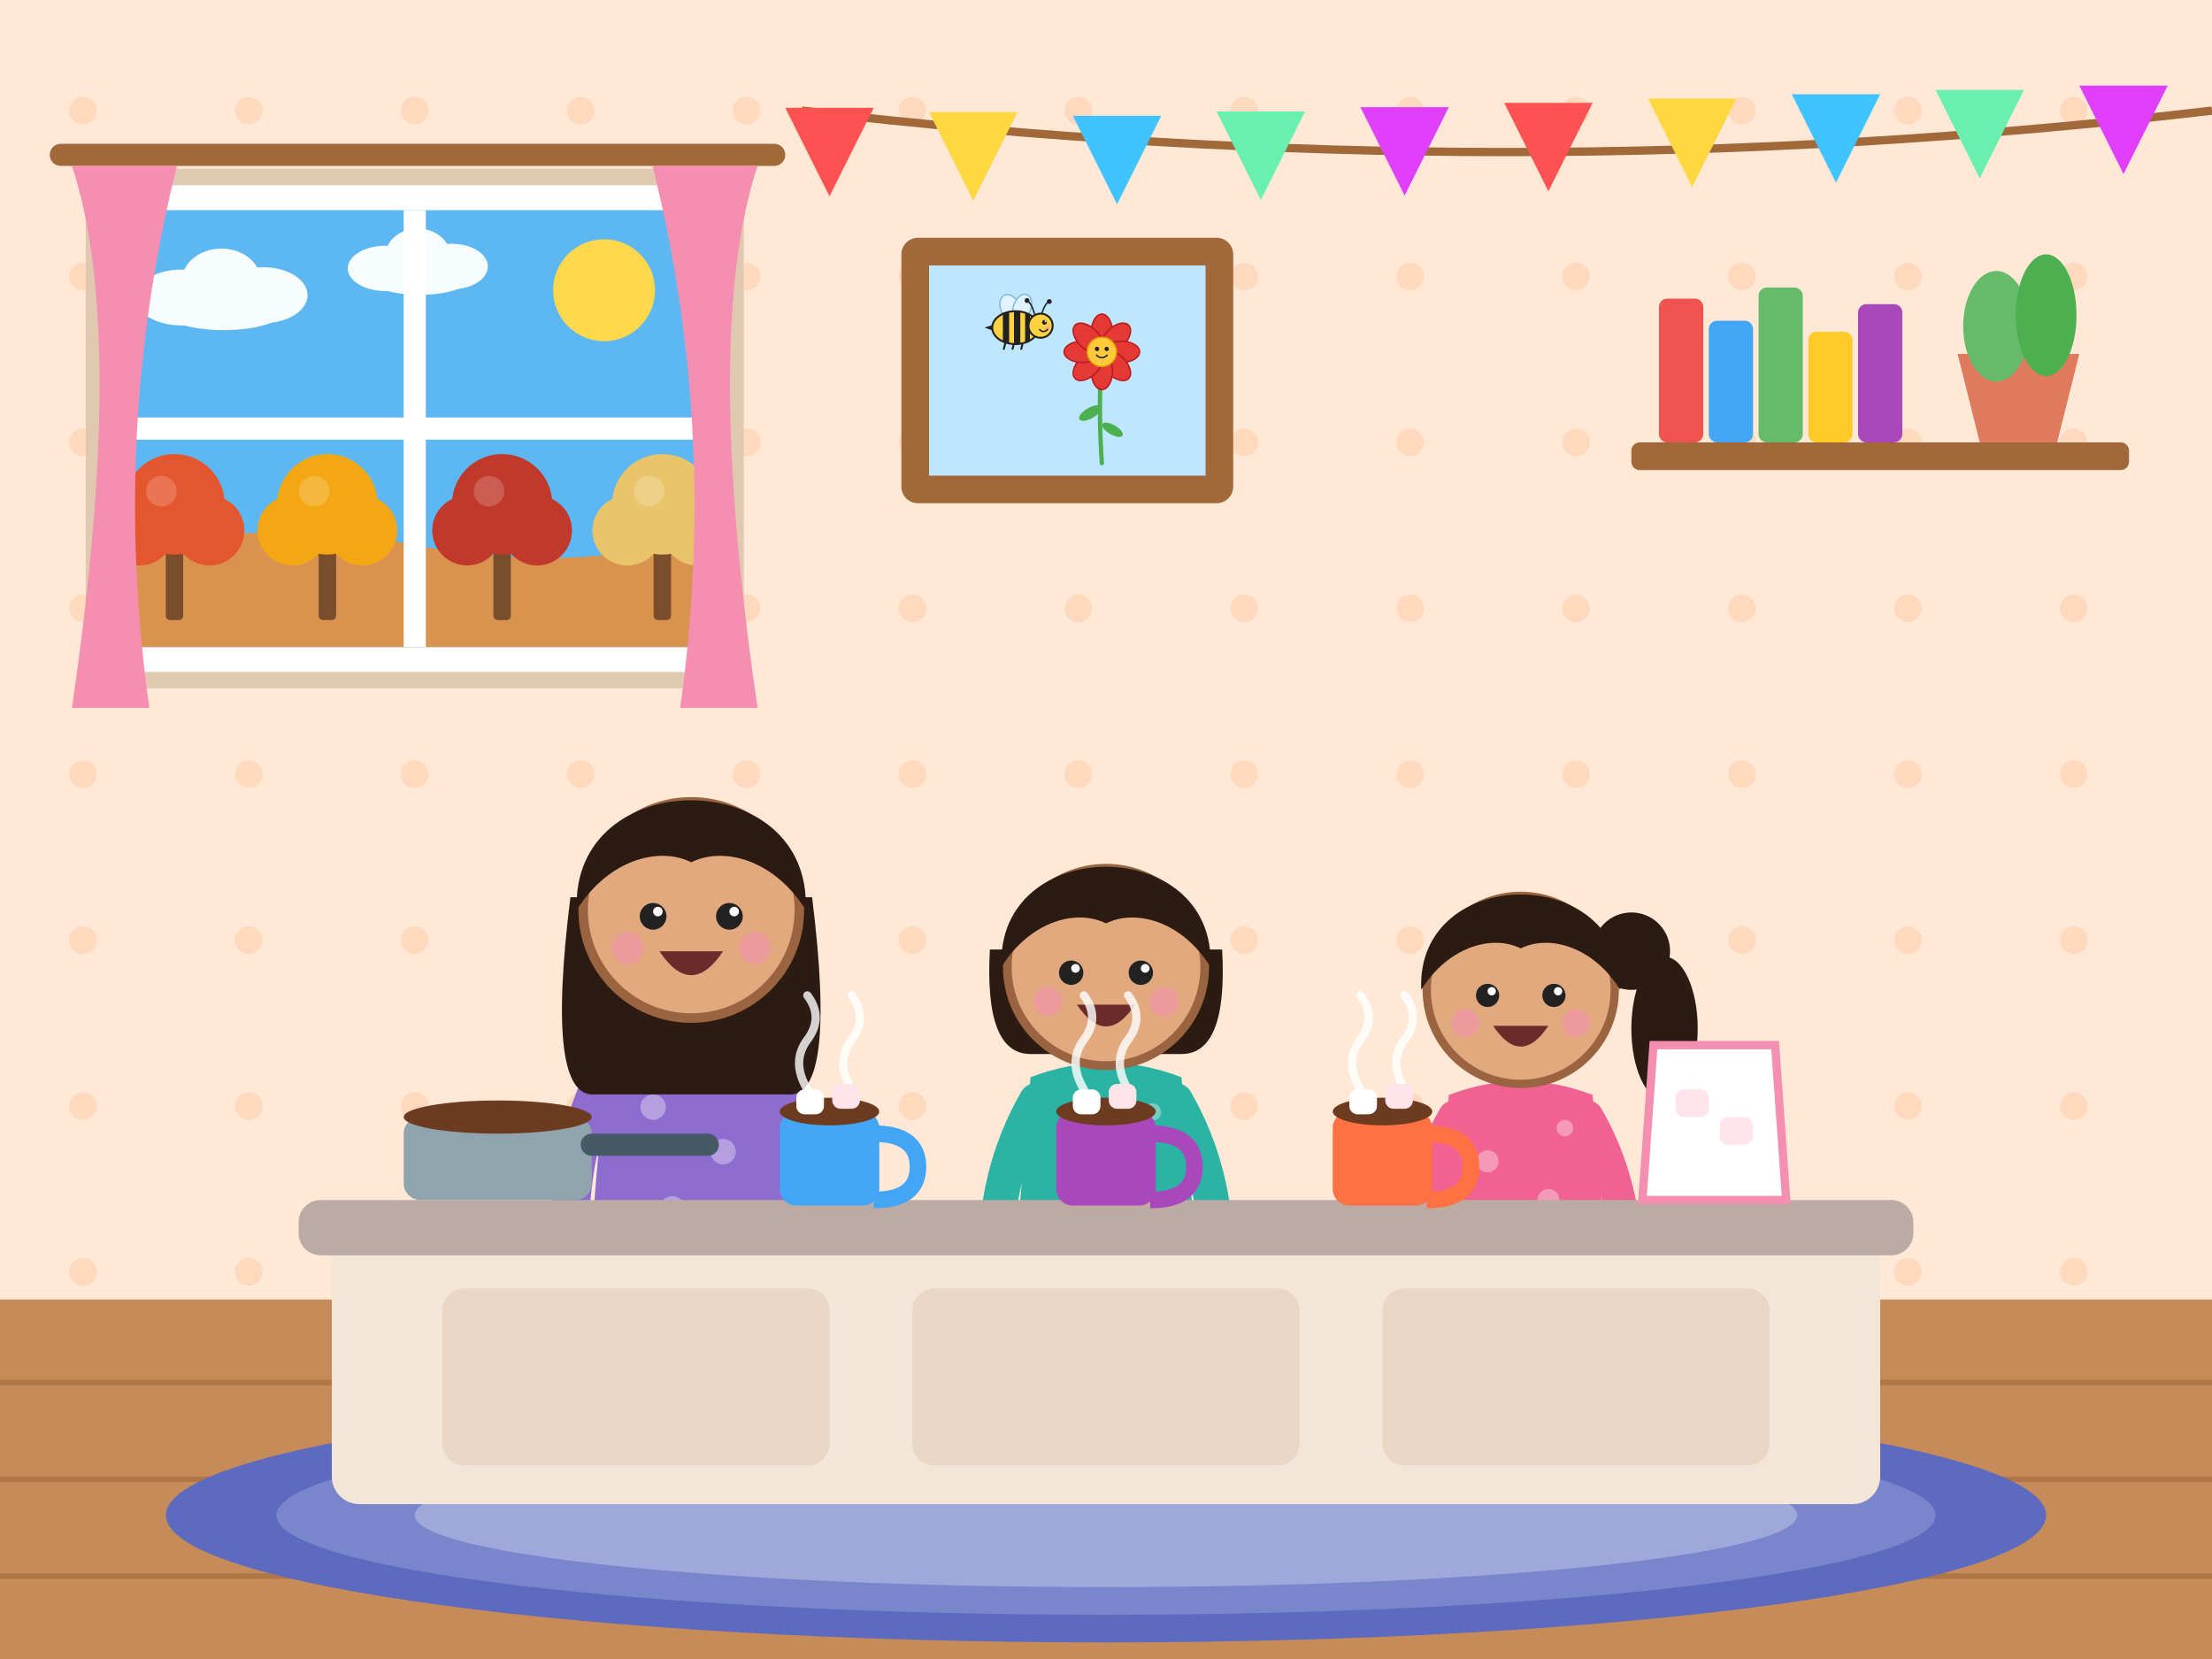
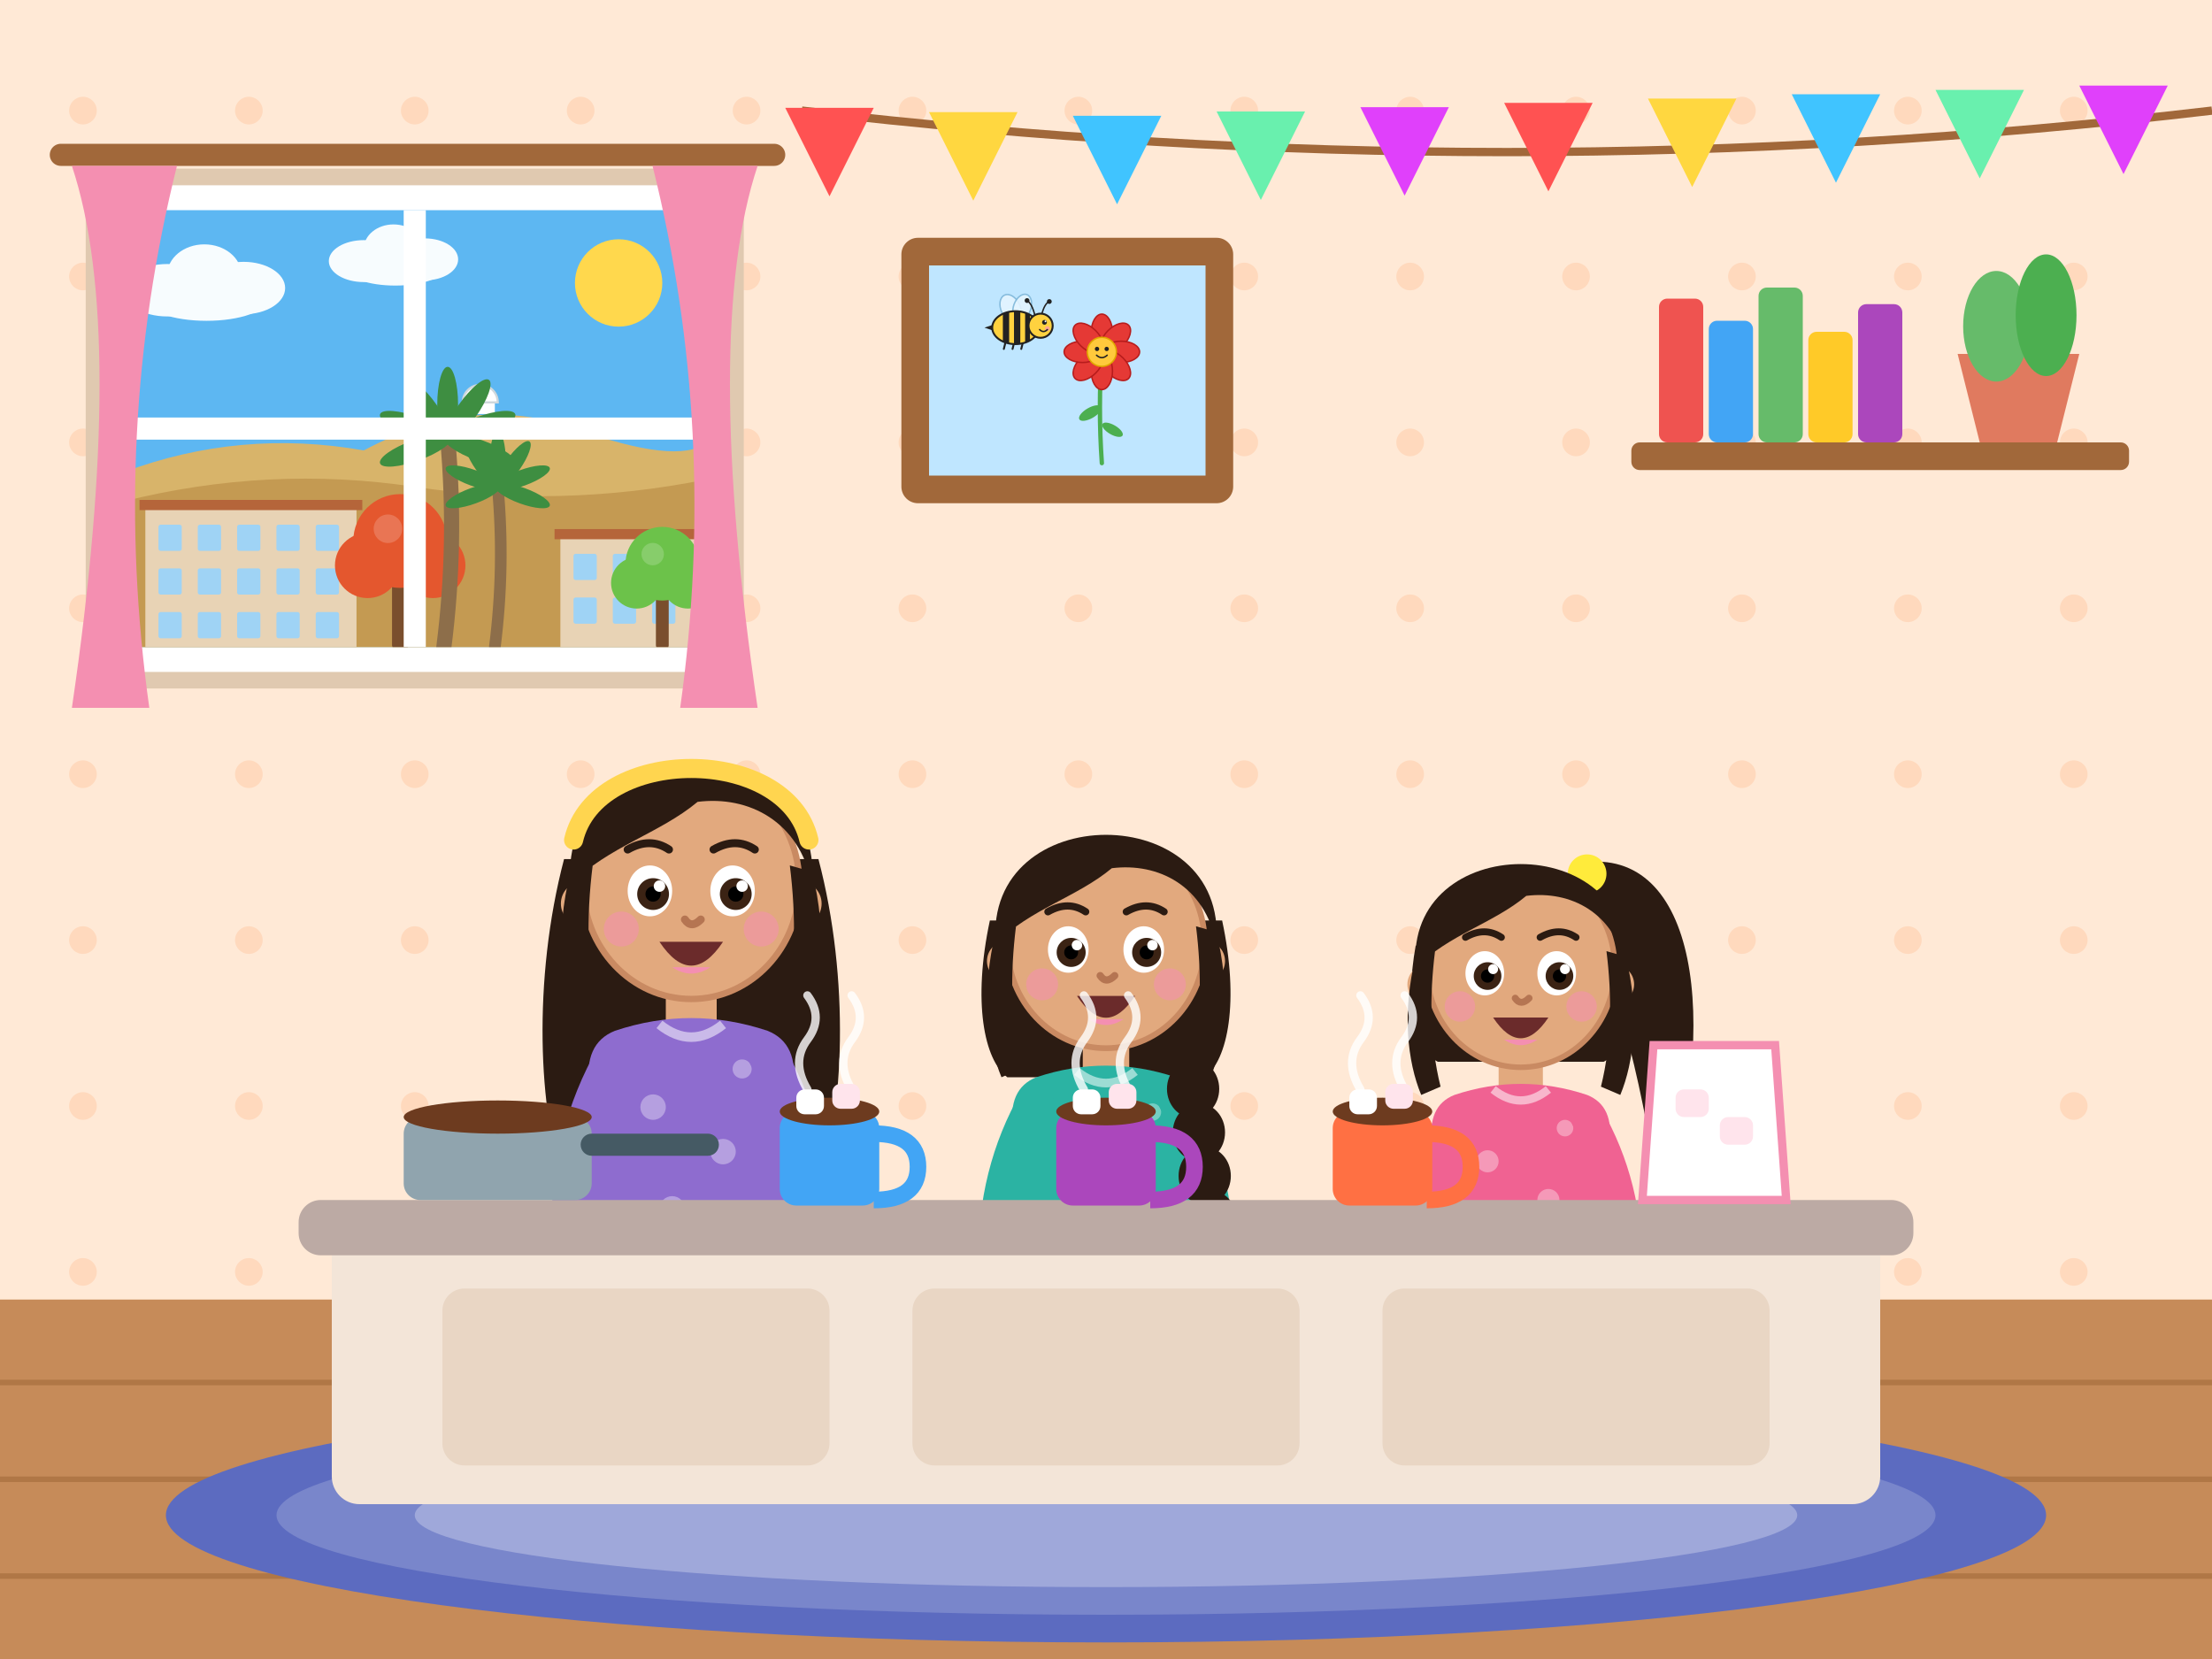
<svg xmlns="http://www.w3.org/2000/svg" viewBox="0 0 800 600">
  <rect width="800" height="600" fill="#FFE9D6" />
  <circle cx="30" cy="40" r="5" fill="#FFD9BD" />
  <circle cx="30" cy="100" r="5" fill="#FFD9BD" />
  <circle cx="30" cy="160" r="5" fill="#FFD9BD" />
  <circle cx="30" cy="220" r="5" fill="#FFD9BD" />
  <circle cx="30" cy="280" r="5" fill="#FFD9BD" />
  <circle cx="30" cy="340" r="5" fill="#FFD9BD" />
  <circle cx="30" cy="400" r="5" fill="#FFD9BD" />
  <circle cx="30" cy="460" r="5" fill="#FFD9BD" />
  <circle cx="90" cy="40" r="5" fill="#FFD9BD" />
  <circle cx="90" cy="100" r="5" fill="#FFD9BD" />
  <circle cx="90" cy="160" r="5" fill="#FFD9BD" />
  <circle cx="90" cy="220" r="5" fill="#FFD9BD" />
  <circle cx="90" cy="280" r="5" fill="#FFD9BD" />
  <circle cx="90" cy="340" r="5" fill="#FFD9BD" />
  <circle cx="90" cy="400" r="5" fill="#FFD9BD" />
  <circle cx="90" cy="460" r="5" fill="#FFD9BD" />
  <circle cx="150" cy="40" r="5" fill="#FFD9BD" />
  <circle cx="150" cy="100" r="5" fill="#FFD9BD" />
  <circle cx="150" cy="160" r="5" fill="#FFD9BD" />
  <circle cx="150" cy="220" r="5" fill="#FFD9BD" />
  <circle cx="150" cy="280" r="5" fill="#FFD9BD" />
  <circle cx="150" cy="340" r="5" fill="#FFD9BD" />
  <circle cx="150" cy="400" r="5" fill="#FFD9BD" />
  <circle cx="150" cy="460" r="5" fill="#FFD9BD" />
  <circle cx="210" cy="40" r="5" fill="#FFD9BD" />
  <circle cx="210" cy="100" r="5" fill="#FFD9BD" />
  <circle cx="210" cy="160" r="5" fill="#FFD9BD" />
  <circle cx="210" cy="220" r="5" fill="#FFD9BD" />
  <circle cx="210" cy="280" r="5" fill="#FFD9BD" />
  <circle cx="210" cy="340" r="5" fill="#FFD9BD" />
  <circle cx="210" cy="400" r="5" fill="#FFD9BD" />
  <circle cx="210" cy="460" r="5" fill="#FFD9BD" />
  <circle cx="270" cy="40" r="5" fill="#FFD9BD" />
  <circle cx="270" cy="100" r="5" fill="#FFD9BD" />
  <circle cx="270" cy="160" r="5" fill="#FFD9BD" />
  <circle cx="270" cy="220" r="5" fill="#FFD9BD" />
  <circle cx="270" cy="280" r="5" fill="#FFD9BD" />
  <circle cx="270" cy="340" r="5" fill="#FFD9BD" />
  <circle cx="270" cy="400" r="5" fill="#FFD9BD" />
  <circle cx="270" cy="460" r="5" fill="#FFD9BD" />
  <circle cx="330" cy="40" r="5" fill="#FFD9BD" />
  <circle cx="330" cy="100" r="5" fill="#FFD9BD" />
  <circle cx="330" cy="160" r="5" fill="#FFD9BD" />
  <circle cx="330" cy="220" r="5" fill="#FFD9BD" />
  <circle cx="330" cy="280" r="5" fill="#FFD9BD" />
  <circle cx="330" cy="340" r="5" fill="#FFD9BD" />
  <circle cx="330" cy="400" r="5" fill="#FFD9BD" />
  <circle cx="330" cy="460" r="5" fill="#FFD9BD" />
  <circle cx="390" cy="40" r="5" fill="#FFD9BD" />
  <circle cx="390" cy="100" r="5" fill="#FFD9BD" />
  <circle cx="390" cy="160" r="5" fill="#FFD9BD" />
  <circle cx="390" cy="220" r="5" fill="#FFD9BD" />
  <circle cx="390" cy="280" r="5" fill="#FFD9BD" />
  <circle cx="390" cy="340" r="5" fill="#FFD9BD" />
  <circle cx="390" cy="400" r="5" fill="#FFD9BD" />
  <circle cx="390" cy="460" r="5" fill="#FFD9BD" />
  <circle cx="450" cy="40" r="5" fill="#FFD9BD" />
  <circle cx="450" cy="100" r="5" fill="#FFD9BD" />
  <circle cx="450" cy="160" r="5" fill="#FFD9BD" />
  <circle cx="450" cy="220" r="5" fill="#FFD9BD" />
  <circle cx="450" cy="280" r="5" fill="#FFD9BD" />
  <circle cx="450" cy="340" r="5" fill="#FFD9BD" />
  <circle cx="450" cy="400" r="5" fill="#FFD9BD" />
  <circle cx="450" cy="460" r="5" fill="#FFD9BD" />
  <circle cx="510" cy="40" r="5" fill="#FFD9BD" />
  <circle cx="510" cy="100" r="5" fill="#FFD9BD" />
  <circle cx="510" cy="160" r="5" fill="#FFD9BD" />
  <circle cx="510" cy="220" r="5" fill="#FFD9BD" />
  <circle cx="510" cy="280" r="5" fill="#FFD9BD" />
  <circle cx="510" cy="340" r="5" fill="#FFD9BD" />
  <circle cx="510" cy="400" r="5" fill="#FFD9BD" />
  <circle cx="510" cy="460" r="5" fill="#FFD9BD" />
  <circle cx="570" cy="40" r="5" fill="#FFD9BD" />
  <circle cx="570" cy="100" r="5" fill="#FFD9BD" />
  <circle cx="570" cy="160" r="5" fill="#FFD9BD" />
  <circle cx="570" cy="220" r="5" fill="#FFD9BD" />
  <circle cx="570" cy="280" r="5" fill="#FFD9BD" />
  <circle cx="570" cy="340" r="5" fill="#FFD9BD" />
  <circle cx="570" cy="400" r="5" fill="#FFD9BD" />
  <circle cx="570" cy="460" r="5" fill="#FFD9BD" />
  <circle cx="630" cy="40" r="5" fill="#FFD9BD" />
  <circle cx="630" cy="100" r="5" fill="#FFD9BD" />
  <circle cx="630" cy="160" r="5" fill="#FFD9BD" />
  <circle cx="630" cy="220" r="5" fill="#FFD9BD" />
  <circle cx="630" cy="280" r="5" fill="#FFD9BD" />
  <circle cx="630" cy="340" r="5" fill="#FFD9BD" />
  <circle cx="630" cy="400" r="5" fill="#FFD9BD" />
  <circle cx="630" cy="460" r="5" fill="#FFD9BD" />
  <circle cx="690" cy="40" r="5" fill="#FFD9BD" />
  <circle cx="690" cy="100" r="5" fill="#FFD9BD" />
  <circle cx="690" cy="160" r="5" fill="#FFD9BD" />
  <circle cx="690" cy="220" r="5" fill="#FFD9BD" />
  <circle cx="690" cy="280" r="5" fill="#FFD9BD" />
  <circle cx="690" cy="340" r="5" fill="#FFD9BD" />
  <circle cx="690" cy="400" r="5" fill="#FFD9BD" />
  <circle cx="690" cy="460" r="5" fill="#FFD9BD" />
  <circle cx="750" cy="40" r="5" fill="#FFD9BD" />
  <circle cx="750" cy="100" r="5" fill="#FFD9BD" />
  <circle cx="750" cy="160" r="5" fill="#FFD9BD" />
  <circle cx="750" cy="220" r="5" fill="#FFD9BD" />
  <circle cx="750" cy="280" r="5" fill="#FFD9BD" />
  <circle cx="750" cy="340" r="5" fill="#FFD9BD" />
  <circle cx="750" cy="400" r="5" fill="#FFD9BD" />
  <circle cx="750" cy="460" r="5" fill="#FFD9BD" />
  <rect x="34" y="64" width="232" height="182" rx="8" fill="#fff" stroke="#E0C9B0" stroke-width="6" />
  <svg x="46" y="76" width="208" height="158" viewBox="0 0 800 600" preserveAspectRatio="xMidYMid slice">
    <rect width="800" height="600" fill="#5DB7F2" />
-     <circle cx="660" cy="110" r="70" fill="#FFD84D" />
-     <g transform="translate(80 120) scale(1.6)" fill="#fff" opacity=".95">
+     <circle cx="680" cy="100" r="60" fill="#FFD84D" />
+     <g transform="translate(60 110) scale(1.5)" fill="#fff" opacity=".95">
      <ellipse cx="0" cy="0" rx="40" ry="24" />
      <ellipse cx="34" cy="-14" rx="34" ry="28" />
      <ellipse cx="70" cy="-2" rx="38" ry="24" />
      <ellipse cx="36" cy="8" rx="56" ry="20" />
    </g>
-     <g transform="translate(360 80) scale(1.3)" fill="#fff" opacity=".95">
+     <g transform="translate(330 70) scale(1.2)" fill="#fff" opacity=".95">
      <ellipse cx="0" cy="0" rx="40" ry="24" />
      <ellipse cx="34" cy="-14" rx="34" ry="28" />
      <ellipse cx="70" cy="-2" rx="38" ry="24" />
      <ellipse cx="36" cy="8" rx="56" ry="20" />
    </g>
-     <path d="M0 470 Q200 420 400 460 T800 450 V600 H0Z" fill="#D9934E" />
-     <g transform="translate(70 560) scale(1.5)">
+     <path d="M0 360 Q160 300 330 330 Q480 250 620 300 T800 320 V600 H0Z" fill="#D8B46A" />
+     <path d="M0 400 Q200 350 400 380 T800 370 V600 H0Z" fill="#C49A52" />
+     <rect x="470" y="262" width="40" height="18" fill="#fff" />
+     <path d="M466 264 a24 24 0 0 1 48 0Z" fill="#fff" stroke="#CFD8DC" stroke-width="3" />
+     <rect x="30" y="410" width="290" height="190" fill="#E8D3B5" />
+     <rect x="22" y="398" width="306" height="14" fill="#B5653A" />
+     <rect x="48" y="432" width="32" height="36" rx="3" fill="#9FD3F5" />
+     <rect x="102" y="432" width="32" height="36" rx="3" fill="#9FD3F5" />
+     <rect x="156" y="432" width="32" height="36" rx="3" fill="#9FD3F5" />
+     <rect x="210" y="432" width="32" height="36" rx="3" fill="#9FD3F5" />
+     <rect x="264" y="432" width="32" height="36" rx="3" fill="#9FD3F5" />
+     <rect x="48" y="492" width="32" height="36" rx="3" fill="#9FD3F5" />
+     <rect x="102" y="492" width="32" height="36" rx="3" fill="#9FD3F5" />
+     <rect x="156" y="492" width="32" height="36" rx="3" fill="#9FD3F5" />
+     <rect x="210" y="492" width="32" height="36" rx="3" fill="#9FD3F5" />
+     <rect x="264" y="492" width="32" height="36" rx="3" fill="#9FD3F5" />
+     <rect x="48" y="552" width="32" height="36" rx="3" fill="#9FD3F5" />
+     <rect x="102" y="552" width="32" height="36" rx="3" fill="#9FD3F5" />
+     <rect x="156" y="552" width="32" height="36" rx="3" fill="#9FD3F5" />
+     <rect x="210" y="552" width="32" height="36" rx="3" fill="#9FD3F5" />
+     <rect x="264" y="552" width="32" height="36" rx="3" fill="#9FD3F5" />
+     <rect x="600" y="450" width="200" height="150" fill="#E8D3B5" />
+     <rect x="592" y="438" width="216" height="14" fill="#B5653A" />
+     <rect x="618" y="472" width="32" height="36" rx="3" fill="#9FD3F5" />
+     <rect x="672" y="472" width="32" height="36" rx="3" fill="#9FD3F5" />
+     <rect x="726" y="472" width="32" height="36" rx="3" fill="#9FD3F5" />
+     <rect x="618" y="532" width="32" height="36" rx="3" fill="#9FD3F5" />
+     <rect x="672" y="532" width="32" height="36" rx="3" fill="#9FD3F5" />
+     <rect x="726" y="532" width="32" height="36" rx="3" fill="#9FD3F5" />
+     <g transform="translate(380 600) scale(1.4)">
      <rect x="-8" y="-72" width="16" height="74" rx="4" fill="#7A4E2D" />
      <circle cx="0" cy="-104" r="46" fill="#E4572E" />
      <circle cx="-32" cy="-80" r="32" fill="#E4572E" />
      <circle cx="32" cy="-80" r="32" fill="#E4572E" />
      <circle cx="-12" cy="-116" r="14" fill="#fff" opacity=".18" />
    </g>
-     <g transform="translate(280 560) scale(1.5)">
+     <g transform="translate(440 600) scale(1.3)">
+       <path d="M0 0 Q14 -110 4 -220" fill="none" stroke="#8D6E4A" stroke-width="16" stroke-linecap="round" />
+       <g transform="translate(4 -220)">
+         <ellipse cx="0" cy="-36" rx="11" ry="40" transform="rotate(-110)" fill="#3E8E41" />
+         <ellipse cx="0" cy="-36" rx="11" ry="40" transform="rotate(-70)" fill="#3E8E41" />
+         <ellipse cx="0" cy="-36" rx="11" ry="40" transform="rotate(-35)" fill="#3E8E41" />
+         <ellipse cx="0" cy="-36" rx="11" ry="40" transform="rotate(0)" fill="#3E8E41" />
+         <ellipse cx="0" cy="-36" rx="11" ry="40" transform="rotate(35)" fill="#3E8E41" />
+         <ellipse cx="0" cy="-36" rx="11" ry="40" transform="rotate(70)" fill="#3E8E41" />
+         <ellipse cx="0" cy="-36" rx="11" ry="40" transform="rotate(110)" fill="#3E8E41" />
+       </g>
+     </g>
+     <g transform="translate(510 600) scale(1.0)">
+       <path d="M0 0 Q14 -110 4 -220" fill="none" stroke="#8D6E4A" stroke-width="16" stroke-linecap="round" />
+       <g transform="translate(4 -220)">
+         <ellipse cx="0" cy="-36" rx="11" ry="40" transform="rotate(-110)" fill="#3E8E41" />
+         <ellipse cx="0" cy="-36" rx="11" ry="40" transform="rotate(-70)" fill="#3E8E41" />
+         <ellipse cx="0" cy="-36" rx="11" ry="40" transform="rotate(-35)" fill="#3E8E41" />
+         <ellipse cx="0" cy="-36" rx="11" ry="40" transform="rotate(0)" fill="#3E8E41" />
+         <ellipse cx="0" cy="-36" rx="11" ry="40" transform="rotate(35)" fill="#3E8E41" />
+         <ellipse cx="0" cy="-36" rx="11" ry="40" transform="rotate(70)" fill="#3E8E41" />
+         <ellipse cx="0" cy="-36" rx="11" ry="40" transform="rotate(110)" fill="#3E8E41" />
+       </g>
+     </g>
+     <g transform="translate(740 600) scale(1.1)">
      <rect x="-8" y="-72" width="16" height="74" rx="4" fill="#7A4E2D" />
-       <circle cx="0" cy="-104" r="46" fill="#F3A712" />
-       <circle cx="-32" cy="-80" r="32" fill="#F3A712" />
-       <circle cx="32" cy="-80" r="32" fill="#F3A712" />
-       <circle cx="-12" cy="-116" r="14" fill="#fff" opacity=".18" />
-     </g>
-     <g transform="translate(520 560) scale(1.5)">
-       <rect x="-8" y="-72" width="16" height="74" rx="4" fill="#7A4E2D" />
-       <circle cx="0" cy="-104" r="46" fill="#C0392B" />
-       <circle cx="-32" cy="-80" r="32" fill="#C0392B" />
-       <circle cx="32" cy="-80" r="32" fill="#C0392B" />
-       <circle cx="-12" cy="-116" r="14" fill="#fff" opacity=".18" />
-     </g>
-     <g transform="translate(740 560) scale(1.5)">
-       <rect x="-8" y="-72" width="16" height="74" rx="4" fill="#7A4E2D" />
-       <circle cx="0" cy="-104" r="46" fill="#E9C46A" />
-       <circle cx="-32" cy="-80" r="32" fill="#E9C46A" />
-       <circle cx="32" cy="-80" r="32" fill="#E9C46A" />
+       <circle cx="0" cy="-104" r="46" fill="#6CC24A" />
+       <circle cx="-32" cy="-80" r="32" fill="#6CC24A" />
+       <circle cx="32" cy="-80" r="32" fill="#6CC24A" />
      <circle cx="-12" cy="-116" r="14" fill="#fff" opacity=".18" />
    </g>
  </svg>
  <path d="M150 76 V234 M46 155 H254" stroke="#fff" stroke-width="8" />
  <path d="M22 56 H280" stroke="#A1683A" stroke-width="8" stroke-linecap="round" />
  <path d="M26 60 q20 60 0 196 h28 q-14 -100 10 -196Z" fill="#F48FB1" />
  <path d="M274 60 q-20 60 0 196 h-28 q14 -100 -10 -196Z" fill="#F48FB1" />
  <path d="M290 40 Q545 70 800 40" fill="none" stroke="#A1683A" stroke-width="3" />
  <polygon points="284,39.0 316,39.0 300,71.0" fill="#FF5252" />
  <polygon points="336,40.56 368,40.56 352,72.56" fill="#FFD740" />
  <polygon points="388,41.88 420,41.88 404,73.88" fill="#40C4FF" />
  <polygon points="440,40.32 472,40.32 456,72.32" fill="#69F0AE" />
  <polygon points="492,38.76 524,38.76 508,70.76" fill="#E040FB" />
  <polygon points="544,37.2 576,37.2 560,69.2" fill="#FF5252" />
  <polygon points="596,35.64 628,35.64 612,67.64" fill="#FFD740" />
  <polygon points="648,34.08 680,34.08 664,66.08" fill="#40C4FF" />
  <polygon points="700,32.52 732,32.52 716,64.52" fill="#69F0AE" />
  <polygon points="752,30.96 784,30.96 768,62.96" fill="#E040FB" />
  <rect x="326" y="86" width="120" height="96" rx="6" fill="#A1683A" />
  <rect x="336" y="96" width="100" height="76" fill="#BFE6FF" />
  <g transform="translate(336 96) scale(0.125)">
    <g transform="translate(500 250) scale(1.4)">
      <path d="M0 0 Q-8 115.0 0 230" fill="none" stroke="#4CAF50" stroke-width="9" stroke-linecap="round" />
      <ellipse cx="-24" cy="126.5" rx="26" ry="11" transform="rotate(-30 -24 126.5)" fill="#4CAF50" />
      <ellipse cx="22" cy="161.0" rx="24" ry="10" transform="rotate(30 22 161.0)" fill="#4CAF50" />
      <ellipse cx="0" cy="-40" rx="22" ry="38" transform="rotate(0)" fill="#E53935" stroke="#B71C1C" stroke-width="3" />
      <ellipse cx="0" cy="-40" rx="22" ry="38" transform="rotate(45)" fill="#E53935" stroke="#B71C1C" stroke-width="3" />
      <ellipse cx="0" cy="-40" rx="22" ry="38" transform="rotate(90)" fill="#E53935" stroke="#B71C1C" stroke-width="3" />
      <ellipse cx="0" cy="-40" rx="22" ry="38" transform="rotate(135)" fill="#E53935" stroke="#B71C1C" stroke-width="3" />
      <ellipse cx="0" cy="-40" rx="22" ry="38" transform="rotate(180)" fill="#E53935" stroke="#B71C1C" stroke-width="3" />
      <ellipse cx="0" cy="-40" rx="22" ry="38" transform="rotate(225)" fill="#E53935" stroke="#B71C1C" stroke-width="3" />
      <ellipse cx="0" cy="-40" rx="22" ry="38" transform="rotate(270)" fill="#E53935" stroke="#B71C1C" stroke-width="3" />
      <ellipse cx="0" cy="-40" rx="22" ry="38" transform="rotate(315)" fill="#E53935" stroke="#B71C1C" stroke-width="3" />
      <circle cx="0" cy="0" r="30" fill="#FFC93C" stroke="#E0A800" stroke-width="3" />
      <circle cx="-10" cy="-6" r="4.5" fill="#222" />
      <circle cx="10" cy="-6" r="4.5" fill="#222" />
      <path d="M-11 7 Q0 17 11 7" fill="none" stroke="#222" stroke-width="3" stroke-linecap="round" />
    </g>
    <g transform="translate(250 180) scale(1.4 1.4)">
      <defs>
        <clipPath id="beebody21">
          <ellipse cx="0" cy="0" rx="48" ry="34" />
        </clipPath>
      </defs>
      <ellipse cx="-10" cy="-40" rx="20" ry="30" transform="rotate(-25 -10 -40)" fill="#E3F4FF" opacity=".9" stroke="#7FB7D9" stroke-width="3" />
      <ellipse cx="14" cy="-42" rx="18" ry="28" transform="rotate(20 14 -42)" fill="#E3F4FF" opacity=".9" stroke="#7FB7D9" stroke-width="3" />
      <path d="M-20 28 L-24 44" stroke="#222" stroke-width="4" stroke-linecap="round" />
      <path d="M-2 28 L-6 44" stroke="#222" stroke-width="4" stroke-linecap="round" />
      <path d="M16 28 L12 44" stroke="#222" stroke-width="4" stroke-linecap="round" />
      <polygon points="-46,-6 -64,0 -46,6" fill="#222" />
      <ellipse cx="0" cy="0" rx="48" ry="34" fill="#FFD23F" />
      <g clip-path="url(#beebody21)">
        <rect x="-26" y="-40" width="13" height="80" fill="#222" />
        <rect x="-3" y="-40" width="13" height="80" fill="#222" />
        <rect x="20" y="-40" width="10" height="80" fill="#222" />
      </g>
      <ellipse cx="0" cy="0" rx="48" ry="34" fill="none" stroke="#222" stroke-width="4" />
      <path d="M40 -26 Q34 -50 24 -56" fill="none" stroke="#222" stroke-width="3" />
      <circle cx="24" cy="-56" r="5" fill="#222" />
      <path d="M54 -26 Q60 -50 70 -54" fill="none" stroke="#222" stroke-width="3" />
      <circle cx="70" cy="-54" r="5" fill="#222" />
      <circle cx="52" cy="-4" r="25" fill="#FFD23F" stroke="#222" stroke-width="4" />
      <circle cx="60" cy="-11" r="5" fill="#222" />
      <circle cx="62" cy="-13" r="1.8" fill="#fff" />
      <circle cx="66" cy="2" r="5" fill="#FF9AA8" opacity=".8" />
      <path d="M50 4 Q58 12 66 4" fill="none" stroke="#222" stroke-width="3" stroke-linecap="round" />
    </g>
  </g>
  <rect x="590" y="160" width="180" height="10" rx="3" fill="#A1683A" />
  <rect x="600" y="108" width="16" height="52" rx="3" fill="#EF5350" />
  <rect x="618" y="116" width="16" height="44" rx="3" fill="#42A5F5" />
  <rect x="636" y="104" width="16" height="56" rx="3" fill="#66BB6A" />
  <rect x="654" y="120" width="16" height="40" rx="3" fill="#FFCA28" />
  <rect x="672" y="110" width="16" height="50" rx="3" fill="#AB47BC" />
  <path d="M716 160 L708 128 H752 L744 160Z" fill="#E07A5F" />
  <ellipse cx="722" cy="118" rx="12" ry="20" fill="#66BB6A" />
  <ellipse cx="740" cy="114" rx="11" ry="22" fill="#4CAF50" />
  <rect y="470" width="800" height="130" fill="#C68B59" />
  <path d="M0 500 H800" stroke="#B07746" stroke-width="2" />
  <path d="M0 535 H800" stroke="#B07746" stroke-width="2" />
  <path d="M0 570 H800" stroke="#B07746" stroke-width="2" />
  <ellipse cx="400" cy="548" rx="340" ry="46" fill="#5C6BC0" />
  <ellipse cx="400" cy="548" rx="300" ry="36" fill="#7986CB" />
  <ellipse cx="400" cy="548" rx="250" ry="26" fill="#9FA8DA" />
  <g transform="translate(250 520) scale(1.15)">
+     <g transform="translate(0 -174)">
+       <g fill="#2B1B12">
+         <path d="M-40 -8 C-50 30 -48 72 -40 94 Q0 102 40 94 C48 72 50 30 40 -8Z" />
+       </g>
+     </g>
    <rect x="-17" y="-62" width="13" height="60" rx="5" fill="#6A4FB0" />
    <rect x="4" y="-62" width="13" height="60" rx="5" fill="#6A4FB0" />
    <ellipse cx="-12" cy="-2" rx="11" ry="6" fill="#fff" stroke="#ccc" stroke-width="2" />
    <ellipse cx="12" cy="-2" rx="11" ry="6" fill="#fff" stroke="#ccc" stroke-width="2" />
-     <path d="M-26 -128 Q0 -138 26 -128 L32 -56 L-32 -56Z" fill="#8E6CCF" />
+     <rect x="-8" y="-150" width="16" height="26" rx="6" fill="#E2A97E" />
+     <path d="M-24 -128 Q0 -136 24 -128 Q34 -124 32 -110 L32 -56 L-32 -56 L-32 -110 Q-34 -124 -24 -128Z" fill="#8E6CCF" />
+     <path d="M-10 -130 Q0 -122 10 -130" fill="none" stroke="#ffffff88" stroke-width="3" />
    <g fill="#fff" opacity=".35">
      <circle cx="-12" cy="-104" r="4" />
      <circle cx="10" cy="-90" r="4" />
      <circle cx="-6" cy="-72" r="4" />
      <circle cx="16" cy="-116" r="3" />
    </g>
    <path d="M-24 -120 Q-38.4 -95 -38 -64" fill="none" stroke="#8E6CCF" stroke-width="12" stroke-linecap="round" />
    <circle cx="-38" cy="-64" r="7" fill="#E2A97E" />
    <path d="M24 -120 Q38.4 -95 38 -64" fill="none" stroke="#8E6CCF" stroke-width="12" stroke-linecap="round" />
    <circle cx="38" cy="-64" r="7" fill="#E2A97E" />
-     <g transform="translate(0 -166)">
-       <g fill="#2B1B12">
-         <path d="M-38 -4 Q-46 60 -30 58 L30 58 Q46 60 38 -4Z" />
-       </g>
-       <circle r="34" fill="#E2A97E" stroke="#9A6440" stroke-width="3" />
-       <path d="M-36 0 C-38 -46 38 -46 36 0 C26 -16 10 -20 0 -15 C-10 -20 -26 -16 -36 0Z" fill="#2B1B12" />
-       <circle cx="-12" cy="2" r="4.2" fill="#222" />
-       <circle cx="12" cy="2" r="4.2" fill="#222" />
-       <circle cx="-10.5" cy="0.5" r="1.5" fill="#fff" />
-       <circle cx="13.5" cy="0.5" r="1.5" fill="#fff" />
-       <circle cx="-20" cy="12" r="5" fill="#F48FB1" opacity=".6" />
-       <circle cx="20" cy="12" r="5" fill="#F48FB1" opacity=".6" />
-       <path d="M-10 13 Q0 28 10 13Z" fill="#6B2B2B" />
+     <g transform="translate(0 -174)">
+       <circle cx="-34" cy="6" r="7" fill="#E2A97E" />
+       <circle cx="34" cy="6" r="7" fill="#E2A97E" />
+       <ellipse rx="34" ry="36" fill="#E2A97E" stroke="#C98A62" stroke-width="2" />
+       <path d="M-20 -11 q7 -4 13 0 M7 -11 q7 -4 13 0" fill="none" stroke="#2B1B12" stroke-width="2.5" stroke-linecap="round" />
+       <ellipse cx="-13" cy="2" rx="7" ry="8" fill="#fff" />
+       <circle cx="-12" cy="3" r="5" fill="#3B2314" />
+       <circle cx="-12" cy="3" r="2.4" fill="#000" />
+       <circle cx="-10" cy="0.5" r="1.8" fill="#fff" />
+       <ellipse cx="13" cy="2" rx="7" ry="8" fill="#fff" />
+       <circle cx="14" cy="3" r="5" fill="#3B2314" />
+       <circle cx="14" cy="3" r="2.4" fill="#000" />
+       <circle cx="16" cy="0.5" r="1.8" fill="#fff" />
+       <path d="M-2 11 q2 3 5 0" fill="none" stroke="#B57552" stroke-width="2.5" stroke-linecap="round" />
+       <circle cx="-22" cy="14" r="5.5" fill="#F48FB1" opacity=".55" />
+       <circle cx="22" cy="14" r="5.5" fill="#F48FB1" opacity=".55" />
+       <path d="M-10 18 Q0 33 10 18Z" fill="#6B2B2B" />
+       <path d="M-6 26 Q0 30 6 26" fill="#F48FB1" />
+       <g fill="#2B1B12">
+         <path d="M-38 0 C-42 -50 42 -50 38 0 C34 -20 18 -28 2 -26 C-10 -16 -26 -12 -38 0Z" />
+         <path d="M-38 -4 C-43 16 -41 34 -36 46 L-29 43 C-33 27 -33 10 -31 -6Z" />
+         <path d="M38 -4 C43 16 41 34 36 46 L29 43 C33 27 33 10 31 -6Z" />
+       </g>
+       <path d="M-37 -14 C-30 -44 30 -44 37 -14" fill="none" stroke="#FFD54F" stroke-width="6" stroke-linecap="round" />
    </g>
  </g>
  <g transform="translate(400 524) scale(1.05)">
+     <g transform="translate(0 -174)">
+       <g fill="#2B1B12">
+         <path d="M-40 -8 C-46 20 -42 40 -34 46 L34 46 C42 40 46 20 40 -8Z" />
+       </g>
+     </g>
    <rect x="-17" y="-62" width="13" height="60" rx="5" fill="#1E8C80" />
    <rect x="4" y="-62" width="13" height="60" rx="5" fill="#1E8C80" />
    <ellipse cx="-12" cy="-2" rx="11" ry="6" fill="#fff" stroke="#ccc" stroke-width="2" />
    <ellipse cx="12" cy="-2" rx="11" ry="6" fill="#fff" stroke="#ccc" stroke-width="2" />
-     <path d="M-26 -128 Q0 -138 26 -128 L32 -56 L-32 -56Z" fill="#2BB3A3" />
+     <rect x="-8" y="-150" width="16" height="26" rx="6" fill="#E2A97E" />
+     <path d="M-24 -128 Q0 -136 24 -128 Q34 -124 32 -110 L32 -56 L-32 -56 L-32 -110 Q-34 -124 -24 -128Z" fill="#2BB3A3" />
+     <path d="M-10 -130 Q0 -122 10 -130" fill="none" stroke="#ffffff88" stroke-width="3" />
    <g fill="#fff" opacity=".35">
      <circle cx="-12" cy="-104" r="4" />
      <circle cx="10" cy="-90" r="4" />
      <circle cx="-6" cy="-72" r="4" />
      <circle cx="16" cy="-116" r="3" />
    </g>
    <path d="M-24 -120 Q-38.4 -95 -38 -64" fill="none" stroke="#2BB3A3" stroke-width="12" stroke-linecap="round" />
    <circle cx="-38" cy="-64" r="7" fill="#E2A97E" />
    <path d="M24 -120 Q38.4 -95 38 -64" fill="none" stroke="#2BB3A3" stroke-width="12" stroke-linecap="round" />
    <circle cx="38" cy="-64" r="7" fill="#E2A97E" />
-     <g transform="translate(0 -166)">
-       <g fill="#2B1B12">
-         <path d="M-40 -6 Q-42 30 -26 30 L26 30 Q42 30 40 -6Z" />
-       </g>
-       <circle r="34" fill="#E2A97E" stroke="#9A6440" stroke-width="3" />
-       <path d="M-36 0 C-38 -46 38 -46 36 0 C26 -16 10 -20 0 -15 C-10 -20 -26 -16 -36 0Z" fill="#2B1B12" />
-       <circle cx="-12" cy="2" r="4.2" fill="#222" />
-       <circle cx="12" cy="2" r="4.2" fill="#222" />
-       <circle cx="-10.5" cy="0.5" r="1.5" fill="#fff" />
-       <circle cx="13.5" cy="0.5" r="1.5" fill="#fff" />
-       <circle cx="-20" cy="12" r="5" fill="#F48FB1" opacity=".6" />
-       <circle cx="20" cy="12" r="5" fill="#F48FB1" opacity=".6" />
-       <path d="M-10 13 Q0 28 10 13Z" fill="#6B2B2B" />
+     <g transform="translate(0 -174)">
+       <circle cx="-34" cy="6" r="7" fill="#E2A97E" />
+       <circle cx="34" cy="6" r="7" fill="#E2A97E" />
+       <ellipse rx="34" ry="36" fill="#E2A97E" stroke="#C98A62" stroke-width="2" />
+       <path d="M-20 -11 q7 -4 13 0 M7 -11 q7 -4 13 0" fill="none" stroke="#2B1B12" stroke-width="2.5" stroke-linecap="round" />
+       <ellipse cx="-13" cy="2" rx="7" ry="8" fill="#fff" />
+       <circle cx="-12" cy="3" r="5" fill="#3B2314" />
+       <circle cx="-12" cy="3" r="2.4" fill="#000" />
+       <circle cx="-10" cy="0.5" r="1.8" fill="#fff" />
+       <ellipse cx="13" cy="2" rx="7" ry="8" fill="#fff" />
+       <circle cx="14" cy="3" r="5" fill="#3B2314" />
+       <circle cx="14" cy="3" r="2.4" fill="#000" />
+       <circle cx="16" cy="0.5" r="1.8" fill="#fff" />
+       <path d="M-2 11 q2 3 5 0" fill="none" stroke="#B57552" stroke-width="2.5" stroke-linecap="round" />
+       <circle cx="-22" cy="14" r="5.5" fill="#F48FB1" opacity=".55" />
+       <circle cx="22" cy="14" r="5.5" fill="#F48FB1" opacity=".55" />
+       <path d="M-10 18 Q0 33 10 18Z" fill="#6B2B2B" />
+       <path d="M-6 26 Q0 30 6 26" fill="#F48FB1" />
+       <g fill="#2B1B12">
+         <path d="M-38 0 C-42 -50 42 -50 38 0 C34 -20 18 -28 2 -26 C-10 -16 -26 -12 -38 0Z" />
+         <path d="M-38 -4 C-43 16 -41 34 -36 46 L-29 43 C-33 27 -33 10 -31 -6Z" />
+         <path d="M38 -4 C43 16 41 34 36 46 L29 43 C33 27 33 10 31 -6Z" />
+       </g>
+       <ellipse cx="30" cy="50" rx="9" ry="10" fill="#2B1B12" />
+       <ellipse cx="32" cy="65" rx="9" ry="10" fill="#2B1B12" />
+       <ellipse cx="34" cy="80" rx="9" ry="10" fill="#2B1B12" />
+       <ellipse cx="36" cy="95" rx="9" ry="10" fill="#2B1B12" />
+       <ellipse cx="38" cy="110" rx="9" ry="10" fill="#2B1B12" />
+       <rect x="31" y="118" width="14" height="7" rx="3" fill="#FF80AB" />
+       <path d="M34 125 l-4 12 M38 125 v13 M42 125 l4 12" stroke="#2B1B12" stroke-width="3" stroke-linecap="round" />
    </g>
  </g>
  <g transform="translate(550 524) scale(1.0)">
+     <g transform="translate(0 -174)">
+       <g fill="#2B1B12">
+         <path d="M-38 -8 C-42 14 -38 30 -30 34 L30 34 C38 30 42 14 38 -8Z" />
+         <path d="M22 -38 C64 -44 72 20 52 84 C44 60 42 12 18 -18Z" />
+       </g>
+       <circle cx="24" cy="-34" r="7" fill="#FFEB3B" />
+     </g>
    <rect x="-17" y="-62" width="13" height="60" rx="5" fill="#C2185B" />
    <rect x="4" y="-62" width="13" height="60" rx="5" fill="#C2185B" />
    <ellipse cx="-12" cy="-2" rx="11" ry="6" fill="#fff" stroke="#ccc" stroke-width="2" />
    <ellipse cx="12" cy="-2" rx="11" ry="6" fill="#fff" stroke="#ccc" stroke-width="2" />
-     <path d="M-26 -128 Q0 -138 26 -128 L32 -56 L-32 -56Z" fill="#F06292" />
+     <rect x="-8" y="-150" width="16" height="26" rx="6" fill="#E2A97E" />
+     <path d="M-24 -128 Q0 -136 24 -128 Q34 -124 32 -110 L32 -56 L-32 -56 L-32 -110 Q-34 -124 -24 -128Z" fill="#F06292" />
+     <path d="M-10 -130 Q0 -122 10 -130" fill="none" stroke="#ffffff88" stroke-width="3" />
    <g fill="#fff" opacity=".35">
      <circle cx="-12" cy="-104" r="4" />
      <circle cx="10" cy="-90" r="4" />
      <circle cx="-6" cy="-72" r="4" />
      <circle cx="16" cy="-116" r="3" />
    </g>
    <path d="M-24 -120 Q-38.4 -95 -38 -64" fill="none" stroke="#F06292" stroke-width="12" stroke-linecap="round" />
    <circle cx="-38" cy="-64" r="7" fill="#E2A97E" />
    <path d="M24 -120 Q38.4 -95 38 -64" fill="none" stroke="#F06292" stroke-width="12" stroke-linecap="round" />
    <circle cx="38" cy="-64" r="7" fill="#E2A97E" />
-     <g transform="translate(0 -166)">
-       <g fill="#2B1B12">
-         <circle cx="40" cy="-14" r="14" />
-         <ellipse cx="52" cy="14" rx="12" ry="26" />
-       </g>
-       <circle r="34" fill="#E2A97E" stroke="#9A6440" stroke-width="3" />
-       <path d="M-36 0 C-38 -46 38 -46 36 0 C26 -16 10 -20 0 -15 C-10 -20 -26 -16 -36 0Z" fill="#2B1B12" />
-       <circle cx="-12" cy="2" r="4.2" fill="#222" />
-       <circle cx="12" cy="2" r="4.2" fill="#222" />
-       <circle cx="-10.5" cy="0.5" r="1.5" fill="#fff" />
-       <circle cx="13.5" cy="0.5" r="1.5" fill="#fff" />
-       <circle cx="-20" cy="12" r="5" fill="#F48FB1" opacity=".6" />
-       <circle cx="20" cy="12" r="5" fill="#F48FB1" opacity=".6" />
-       <path d="M-10 13 Q0 28 10 13Z" fill="#6B2B2B" />
+     <g transform="translate(0 -174)">
+       <circle cx="-34" cy="6" r="7" fill="#E2A97E" />
+       <circle cx="34" cy="6" r="7" fill="#E2A97E" />
+       <ellipse rx="34" ry="36" fill="#E2A97E" stroke="#C98A62" stroke-width="2" />
+       <path d="M-20 -11 q7 -4 13 0 M7 -11 q7 -4 13 0" fill="none" stroke="#2B1B12" stroke-width="2.5" stroke-linecap="round" />
+       <ellipse cx="-13" cy="2" rx="7" ry="8" fill="#fff" />
+       <circle cx="-12" cy="3" r="5" fill="#3B2314" />
+       <circle cx="-12" cy="3" r="2.4" fill="#000" />
+       <circle cx="-10" cy="0.5" r="1.8" fill="#fff" />
+       <ellipse cx="13" cy="2" rx="7" ry="8" fill="#fff" />
+       <circle cx="14" cy="3" r="5" fill="#3B2314" />
+       <circle cx="14" cy="3" r="2.4" fill="#000" />
+       <circle cx="16" cy="0.5" r="1.8" fill="#fff" />
+       <path d="M-2 11 q2 3 5 0" fill="none" stroke="#B57552" stroke-width="2.5" stroke-linecap="round" />
+       <circle cx="-22" cy="14" r="5.5" fill="#F48FB1" opacity=".55" />
+       <circle cx="22" cy="14" r="5.5" fill="#F48FB1" opacity=".55" />
+       <path d="M-10 18 Q0 33 10 18Z" fill="#6B2B2B" />
+       <path d="M-6 26 Q0 30 6 26" fill="#F48FB1" />
+       <g fill="#2B1B12">
+         <path d="M-38 0 C-42 -50 42 -50 38 0 C34 -20 18 -28 2 -26 C-10 -16 -26 -12 -38 0Z" />
+         <path d="M-38 -4 C-43 16 -41 34 -36 46 L-29 43 C-33 27 -33 10 -31 -6Z" />
+         <path d="M38 -4 C43 16 41 34 36 46 L29 43 C33 27 33 10 31 -6Z" />
+       </g>
    </g>
  </g>
  <rect x="120" y="444" width="560" height="100" rx="10" fill="#F3E5D8" />
  <rect x="108" y="434" width="584" height="20" rx="8" fill="#BCAAA4" />
  <rect x="160" y="466" width="140" height="64" rx="8" fill="#E9D6C4" />
  <rect x="330" y="466" width="140" height="64" rx="8" fill="#E9D6C4" />
  <rect x="500" y="466" width="140" height="64" rx="8" fill="#E9D6C4" />
  <g transform="translate(180 434)">
    <rect x="-34" y="-30" width="68" height="30" rx="6" fill="#90A4AE" />
    <rect x="30" y="-24" width="50" height="8" rx="4" fill="#455A64" />
    <ellipse cx="0" cy="-30" rx="34" ry="6" fill="#6D3B1F" />
  </g>
  <g transform="translate(300 434) scale(1.0)">
    <path d="M-8 -40 q-6 -10 0 -18 q6 -8 0 -16 M8 -40 q-6 -10 0 -18 q6 -8 0 -16" fill="none" stroke="#ffffffcc" stroke-width="3" stroke-linecap="round" />
    <path d="M16 -24 q16 0 16 12 q0 12 -16 12" fill="none" stroke="#42A5F5" stroke-width="6" />
    <rect x="-18" y="-32" width="36" height="34" rx="6" fill="#42A5F5" />
    <ellipse cx="0" cy="-32" rx="18" ry="5" fill="#6D3B1F" />
    <rect x="-12" y="-40" width="10" height="9" rx="3" fill="#fff" />
    <rect x="1" y="-42" width="10" height="9" rx="3" fill="#FFE4EC" />
  </g>
  <g transform="translate(400 434) scale(1.0)">
    <path d="M-8 -40 q-6 -10 0 -18 q6 -8 0 -16 M8 -40 q-6 -10 0 -18 q6 -8 0 -16" fill="none" stroke="#ffffffcc" stroke-width="3" stroke-linecap="round" />
    <path d="M16 -24 q16 0 16 12 q0 12 -16 12" fill="none" stroke="#AB47BC" stroke-width="6" />
    <rect x="-18" y="-32" width="36" height="34" rx="6" fill="#AB47BC" />
    <ellipse cx="0" cy="-32" rx="18" ry="5" fill="#6D3B1F" />
    <rect x="-12" y="-40" width="10" height="9" rx="3" fill="#fff" />
    <rect x="1" y="-42" width="10" height="9" rx="3" fill="#FFE4EC" />
  </g>
  <g transform="translate(500 434) scale(1.0)">
    <path d="M-8 -40 q-6 -10 0 -18 q6 -8 0 -16 M8 -40 q-6 -10 0 -18 q6 -8 0 -16" fill="none" stroke="#ffffffcc" stroke-width="3" stroke-linecap="round" />
    <path d="M16 -24 q16 0 16 12 q0 12 -16 12" fill="none" stroke="#FF7043" stroke-width="6" />
    <rect x="-18" y="-32" width="36" height="34" rx="6" fill="#FF7043" />
    <ellipse cx="0" cy="-32" rx="18" ry="5" fill="#6D3B1F" />
    <rect x="-12" y="-40" width="10" height="9" rx="3" fill="#fff" />
    <rect x="1" y="-42" width="10" height="9" rx="3" fill="#FFE4EC" />
  </g>
  <g transform="translate(620 434)">
    <path d="M-26 0 L-22 -56 H22 L26 0Z" fill="#fff" stroke="#F48FB1" stroke-width="3" />
    <rect x="-14" y="-40" width="12" height="10" rx="3" fill="#FFE4EC" />
    <rect x="2" y="-30" width="12" height="10" rx="3" fill="#FFE4EC" />
  </g>
</svg>
